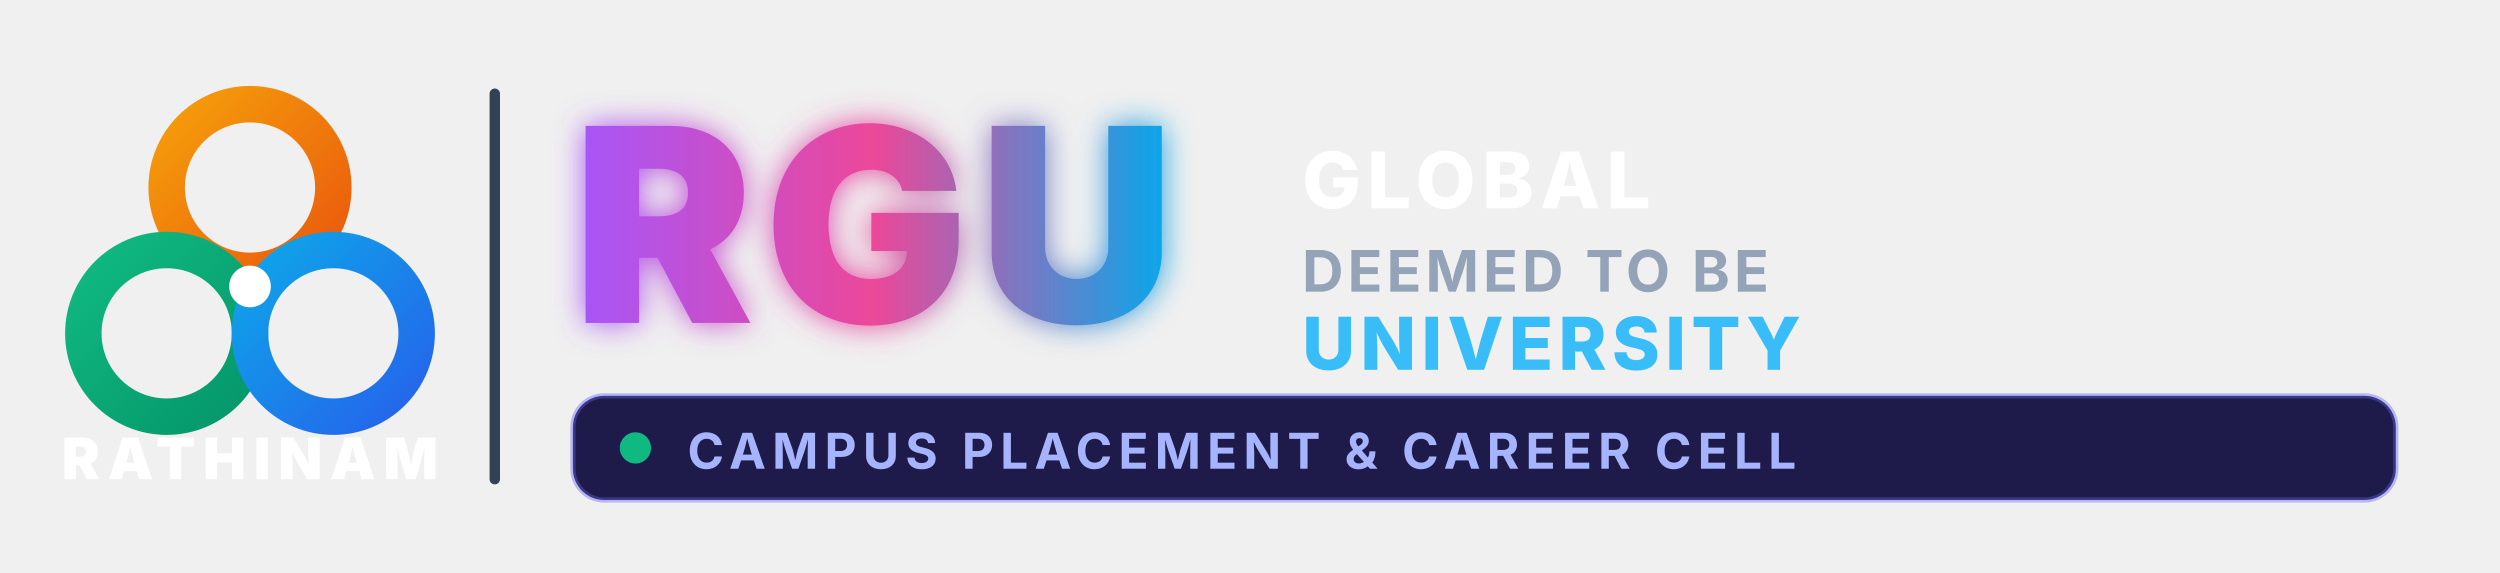
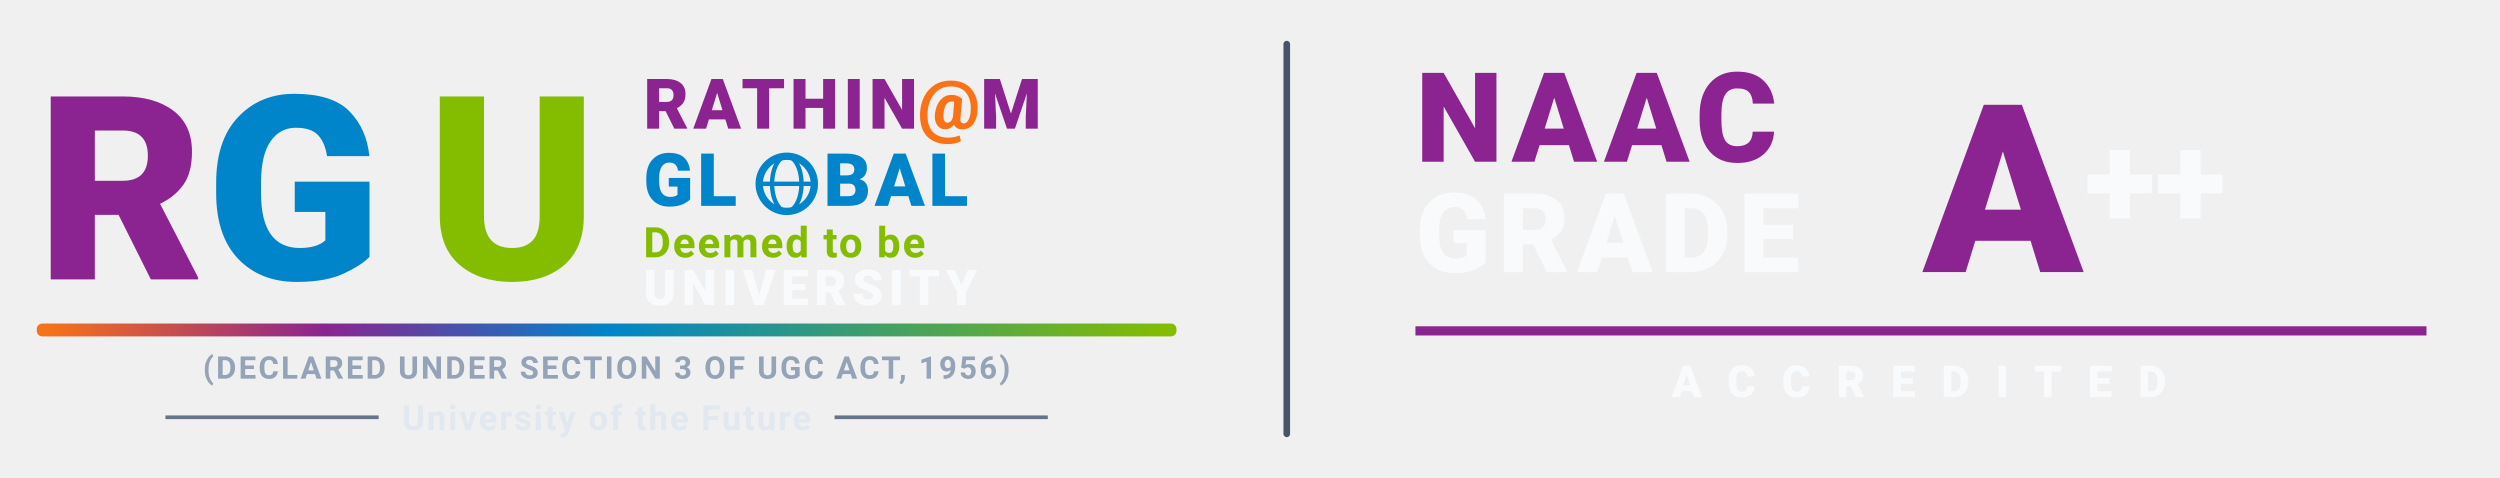
- <svg xmlns="http://www.w3.org/2000/svg" viewBox="0 0 480 110" width="100%" height="100%">
+ <svg xmlns="http://www.w3.org/2000/svg" viewBox="0 0 680 130" width="100%" height="100%">
  <defs>
-     <linearGradient id="ringOrange" x1="0%" y1="0%" x2="100%" y2="100%">
-       <stop offset="0%" stop-color="#F59E0B" />
-       <stop offset="100%" stop-color="#EA580C" />
+     <linearGradient id="barGrad" x1="0%" y1="0%" x2="100%" y2="0%">
+       <stop offset="0%" stop-color="#F97316" />
+       <stop offset="25%" stop-color="#8B2490" />
+       <stop offset="50%" stop-color="#0084CA" />
+       <stop offset="100%" stop-color="#84BD00" />
    </linearGradient>
-     <linearGradient id="ringGreen" x1="0%" y1="0%" x2="100%" y2="100%">
-       <stop offset="0%" stop-color="#10B981" />
-       <stop offset="100%" stop-color="#059669" />
-     </linearGradient>
-     <linearGradient id="ringBlue" x1="0%" y1="0%" x2="100%" y2="100%">
-       <stop offset="0%" stop-color="#0EA5E9" />
-       <stop offset="100%" stop-color="#2563EB" />
-     </linearGradient>
-     <linearGradient id="rguGrad" x1="0%" y1="0%" x2="100%" y2="0%">
-       <stop offset="0%" stop-color="#A855F7" />
-       <stop offset="50%" stop-color="#EC4899" />
-       <stop offset="100%" stop-color="#0EA5E9" />
-     </linearGradient>
-     <filter id="glow" x="-20%" y="-20%" width="140%" height="140%">
-       <feGaussianBlur stdDeviation="3" result="blur" />
-       <feComposite in="SourceGraphic" in2="blur" operator="over" />
-     </filter>
  </defs>
-   <g transform="translate(10, 12)">
-     <circle cx="38" cy="24" r="16" fill="none" stroke="url(#ringOrange)" stroke-width="7" />
-     <circle cx="22" cy="52" r="16" fill="none" stroke="url(#ringGreen)" stroke-width="7" />
-     <circle cx="54" cy="52" r="16" fill="none" stroke="url(#ringBlue)" stroke-width="7" />
-     <circle cx="38" cy="43" r="4" fill="#FFFFFF" />
-     <text x="38" y="80" text-anchor="middle" font-family="system-ui, -apple-system, sans-serif" font-weight="900" font-size="11" fill="#FFFFFF" letter-spacing="1.5">RATHINAM</text>
+   <g transform="translate(10, 10)">
+     <text x="0" y="66" font-family="system-ui, -apple-system, 'Segoe UI', Roboto, sans-serif" font-weight="900" font-size="70" fill="#8B2490" letter-spacing="-1">R</text>
+     <text x="46" y="66" font-family="system-ui, -apple-system, 'Segoe UI', Roboto, sans-serif" font-weight="900" font-size="70" fill="#0084CA" letter-spacing="-1">G</text>
+     <text x="106" y="66" font-family="system-ui, -apple-system, 'Segoe UI', Roboto, sans-serif" font-weight="900" font-size="70" fill="#84BD00" letter-spacing="-1">U</text>
+     <g transform="translate(165, 5)">
+       <text x="0" y="20" font-family="system-ui, -apple-system, 'Segoe UI', Roboto, sans-serif" font-weight="900" font-size="19" fill="#8B2490" letter-spacing="1.2">RATHIN<tspan fill="#F97316">@</tspan>M</text>
+       <g transform="translate(0, 24)">
+         <text x="0" y="17" font-family="system-ui, -apple-system, 'Segoe UI', Roboto, sans-serif" font-weight="900" font-size="20" fill="#0084CA" letter-spacing="1">GL</text>
+         <circle cx="39" cy="11" r="7.5" fill="none" stroke="#0084CA" stroke-width="2" />
+         <ellipse cx="39" cy="11" rx="4" ry="7.5" fill="none" stroke="#0084CA" stroke-width="1.2" />
+         <line x1="31.5" y1="11" x2="46.5" y2="11" stroke="#0084CA" stroke-width="1.2" />
+         <text x="49" y="17" font-family="system-ui, -apple-system, 'Segoe UI', Roboto, sans-serif" font-weight="900" font-size="20" fill="#0084CA" letter-spacing="1">BAL</text>
+       </g>
+       <text x="0" y="55" font-family="system-ui, -apple-system, 'Segoe UI', Roboto, sans-serif" font-weight="600" font-size="11.5" fill="#84BD00" letter-spacing="0.5">Deemed to be</text>
+       <text x="0" y="68" font-family="system-ui, -apple-system, 'Segoe UI', Roboto, sans-serif" font-weight="900" font-size="13.5" fill="#F8FAFC" letter-spacing="1.5">UNIVERSITY</text>
+     </g>
+     <rect x="0" y="78" width="310" height="3.5" rx="1.5" fill="url(#barGrad)" />
+     <text x="155" y="93" text-anchor="middle" font-family="system-ui, -apple-system, 'Segoe UI', Roboto, sans-serif" font-weight="700" font-size="8.5" fill="#94A3B8" letter-spacing="0.6">(DECLARED UNDER SECTION 3 OF UGC ACT, 1956)</text>
+     <g transform="translate(155, 107)">
+       <line x1="-120" y1="-3.5" x2="-62" y2="-3.5" stroke="#64748B" stroke-width="1" />
+       <text x="0" y="0" text-anchor="middle" font-family="system-ui, -apple-system, 'Segoe UI', Roboto, sans-serif" font-weight="600" font-size="9.5" fill="#E2E8F0" letter-spacing="0.5">University of the Future</text>
+       <line x1="62" y1="-3.5" x2="120" y2="-3.5" stroke="#64748B" stroke-width="1" />
+     </g>
  </g>
-   <line x1="95" y1="18" x2="95" y2="92" stroke="#334155" stroke-width="2" stroke-linecap="round" />
-   <text x="110" y="62" font-family="system-ui, -apple-system, sans-serif" font-weight="900" font-size="52" fill="url(#rguGrad)" letter-spacing="2" filter="url(#glow)">RGU</text>
-   <g transform="translate(250, 24)">
-     <text x="0" y="16" font-family="system-ui, -apple-system, sans-serif" font-weight="800" font-size="15" fill="#FFFFFF" letter-spacing="1.2">GLOBAL</text>
-     <text x="0" y="32" font-family="system-ui, -apple-system, sans-serif" font-weight="700" font-size="11" fill="#94A3B8" letter-spacing="0.8">DEEMED TO BE</text>
-     <text x="0" y="47" font-family="system-ui, -apple-system, sans-serif" font-weight="800" font-size="14" fill="#38BDF8" letter-spacing="1">UNIVERSITY</text>
+   <line x1="350" y1="12" x2="350" y2="118" stroke="#475569" stroke-width="1.8" stroke-linecap="round" />
+   <g transform="translate(385, 12)">
+     <text x="0" y="32" font-family="system-ui, -apple-system, 'Segoe UI', Roboto, sans-serif" font-weight="900" font-size="34" fill="#8B2490" letter-spacing="2">NAAC</text>
+     <text x="0" y="62" font-family="system-ui, -apple-system, 'Segoe UI', Roboto, sans-serif" font-weight="900" font-size="30" fill="#F8FAFC" letter-spacing="2">GRADE</text>
+     <g transform="translate(138, 62)">
+       <text x="0" y="0" font-family="system-ui, -apple-system, 'Segoe UI', Roboto, sans-serif" font-weight="900" font-size="64" fill="#8B2490">A</text>
+       <text x="44" y="-12" font-family="system-ui, -apple-system, 'Segoe UI', Roboto, sans-serif" font-weight="900" font-size="36" fill="#F8FAFC">++</text>
+     </g>
+     <line x1="0" y1="78" x2="275" y2="78" stroke="#8B2490" stroke-width="2.5" />
+     <text x="137" y="96" text-anchor="middle" font-family="system-ui, -apple-system, 'Segoe UI', Roboto, sans-serif" font-weight="800" font-size="12" fill="#F8FAFC" letter-spacing="7">ACCREDITED</text>
  </g>
-   <rect x="110" y="76" width="350" height="20" rx="6" fill="#1E1B4B" stroke="#6366F1" stroke-width="1" stroke-opacity="0.4" />
-   <circle cx="122" cy="86" r="3" fill="#10B981" />
-   <text x="132" y="90" font-family="system-ui, -apple-system, sans-serif" font-weight="700" font-size="9.5" fill="#A5B4FC" letter-spacing="1.2">CAMPUS PLACEMENT &amp; CAREER CELL</text>
</svg>
